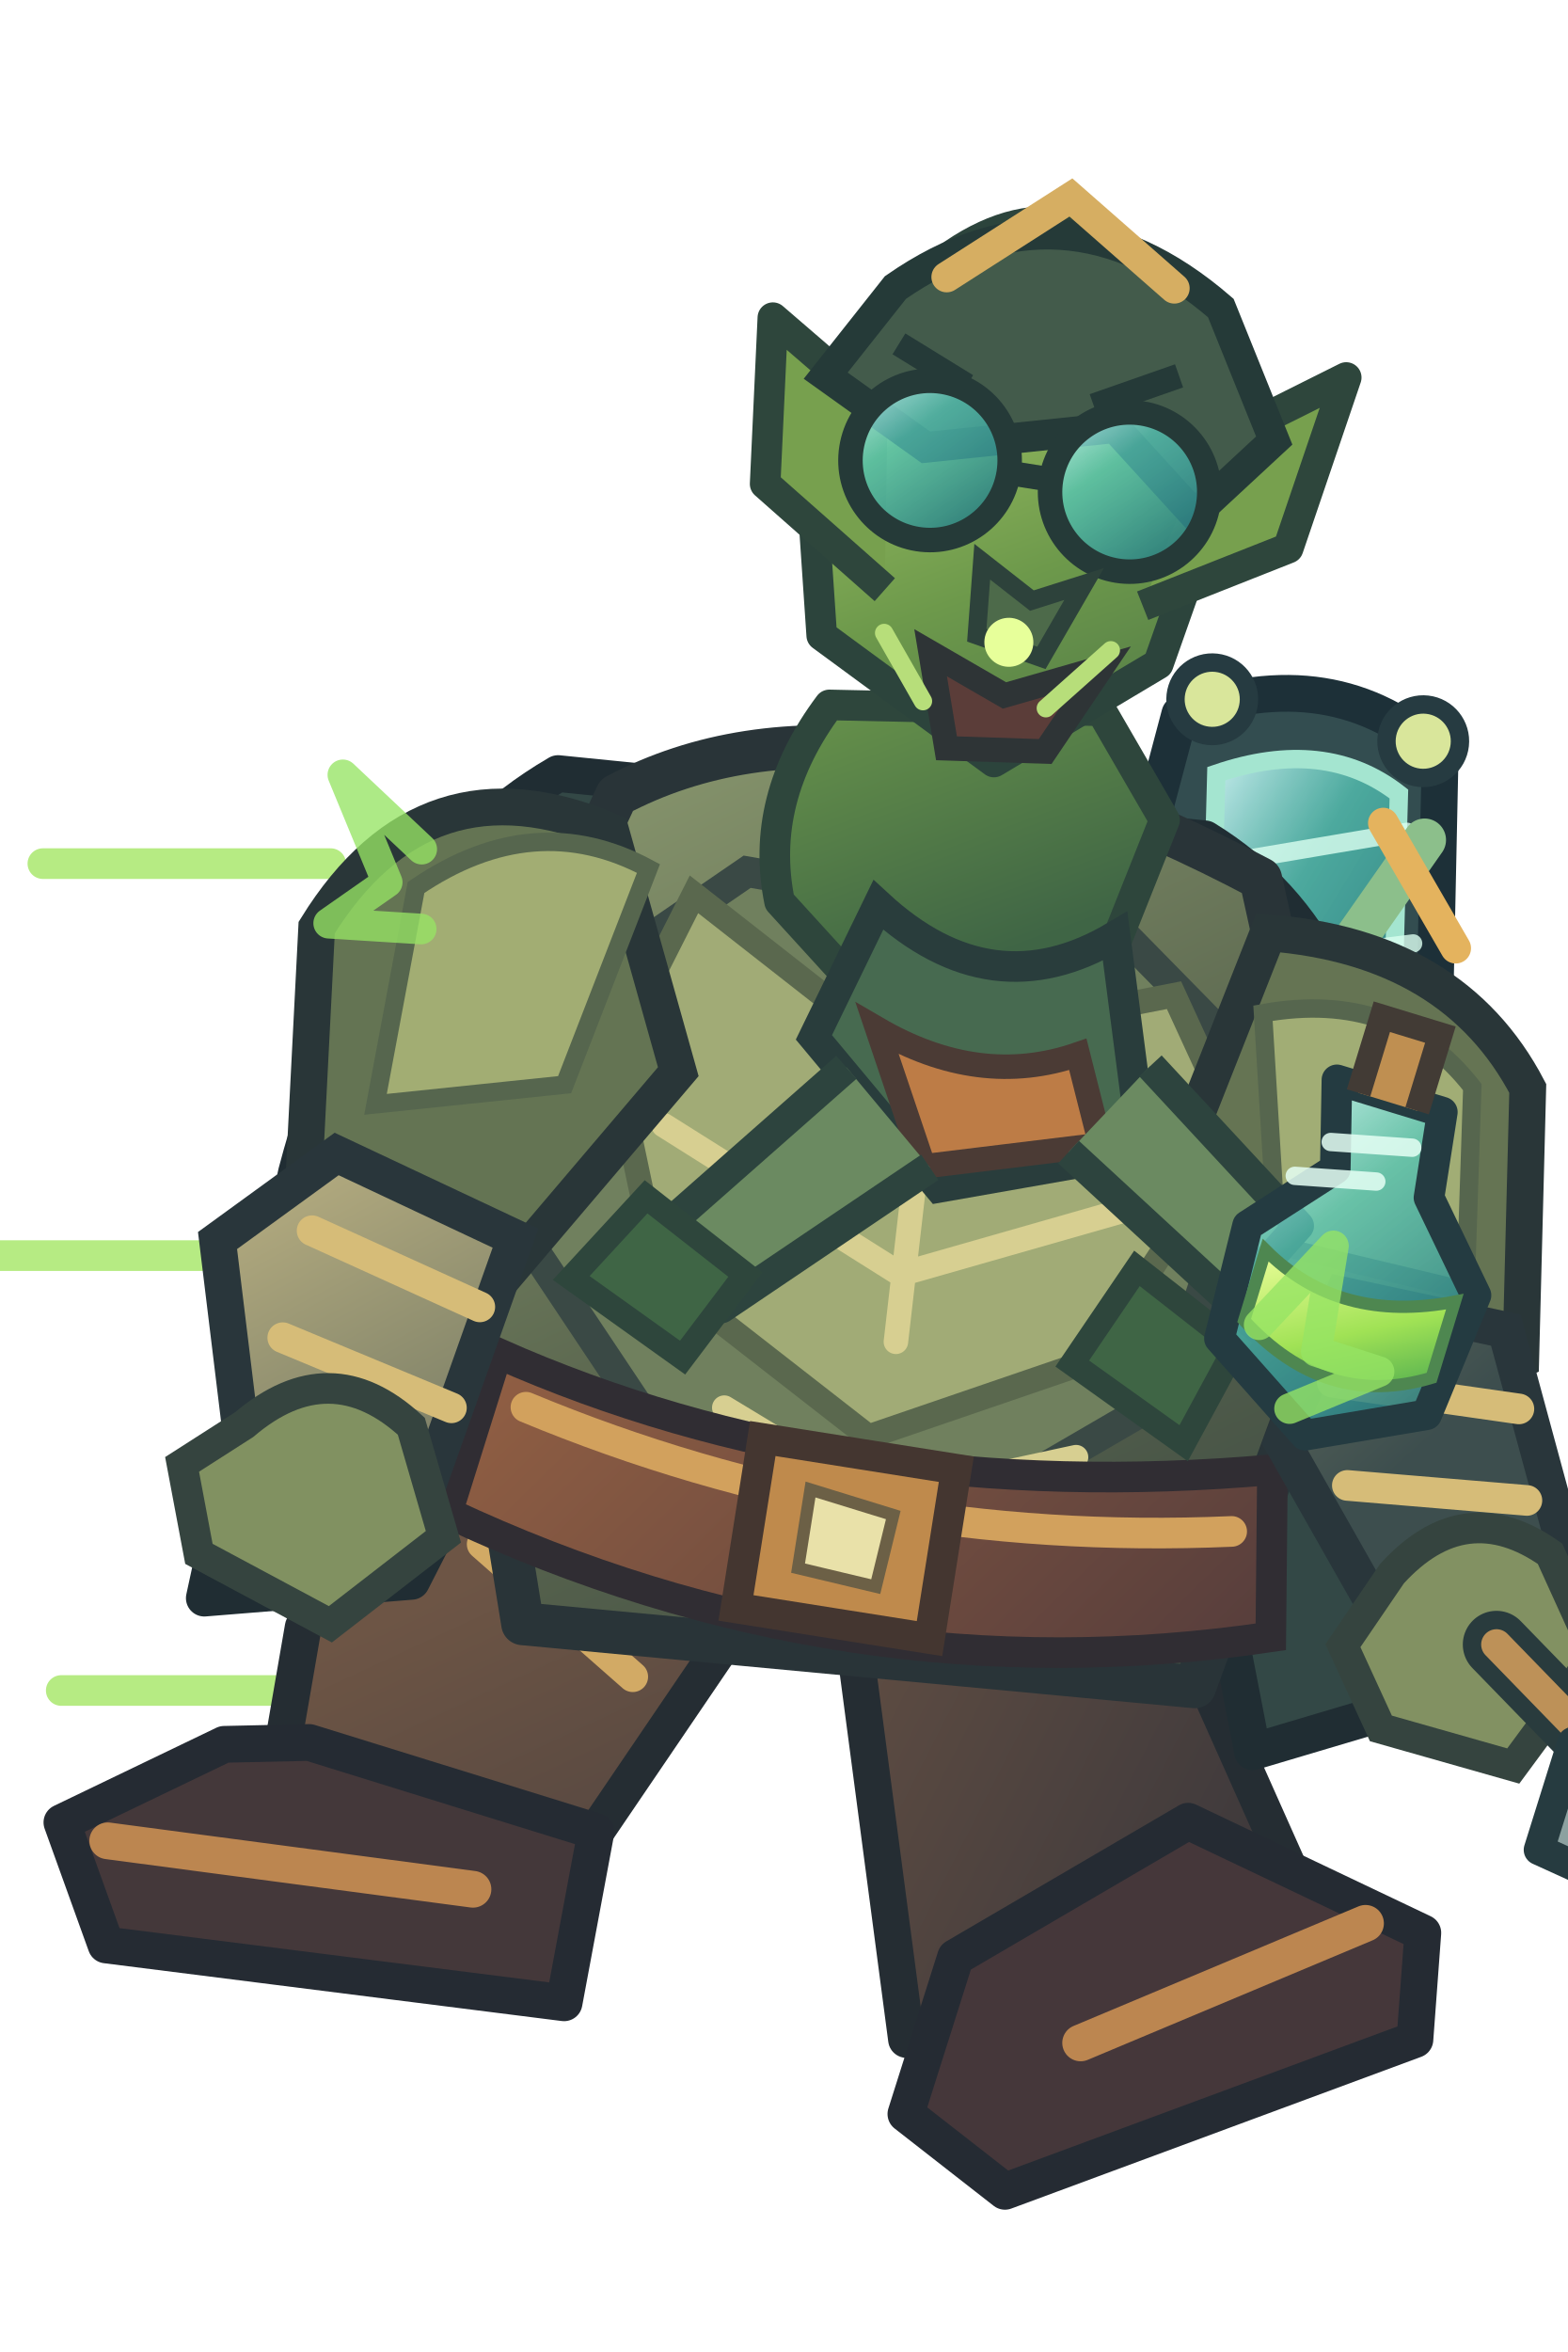
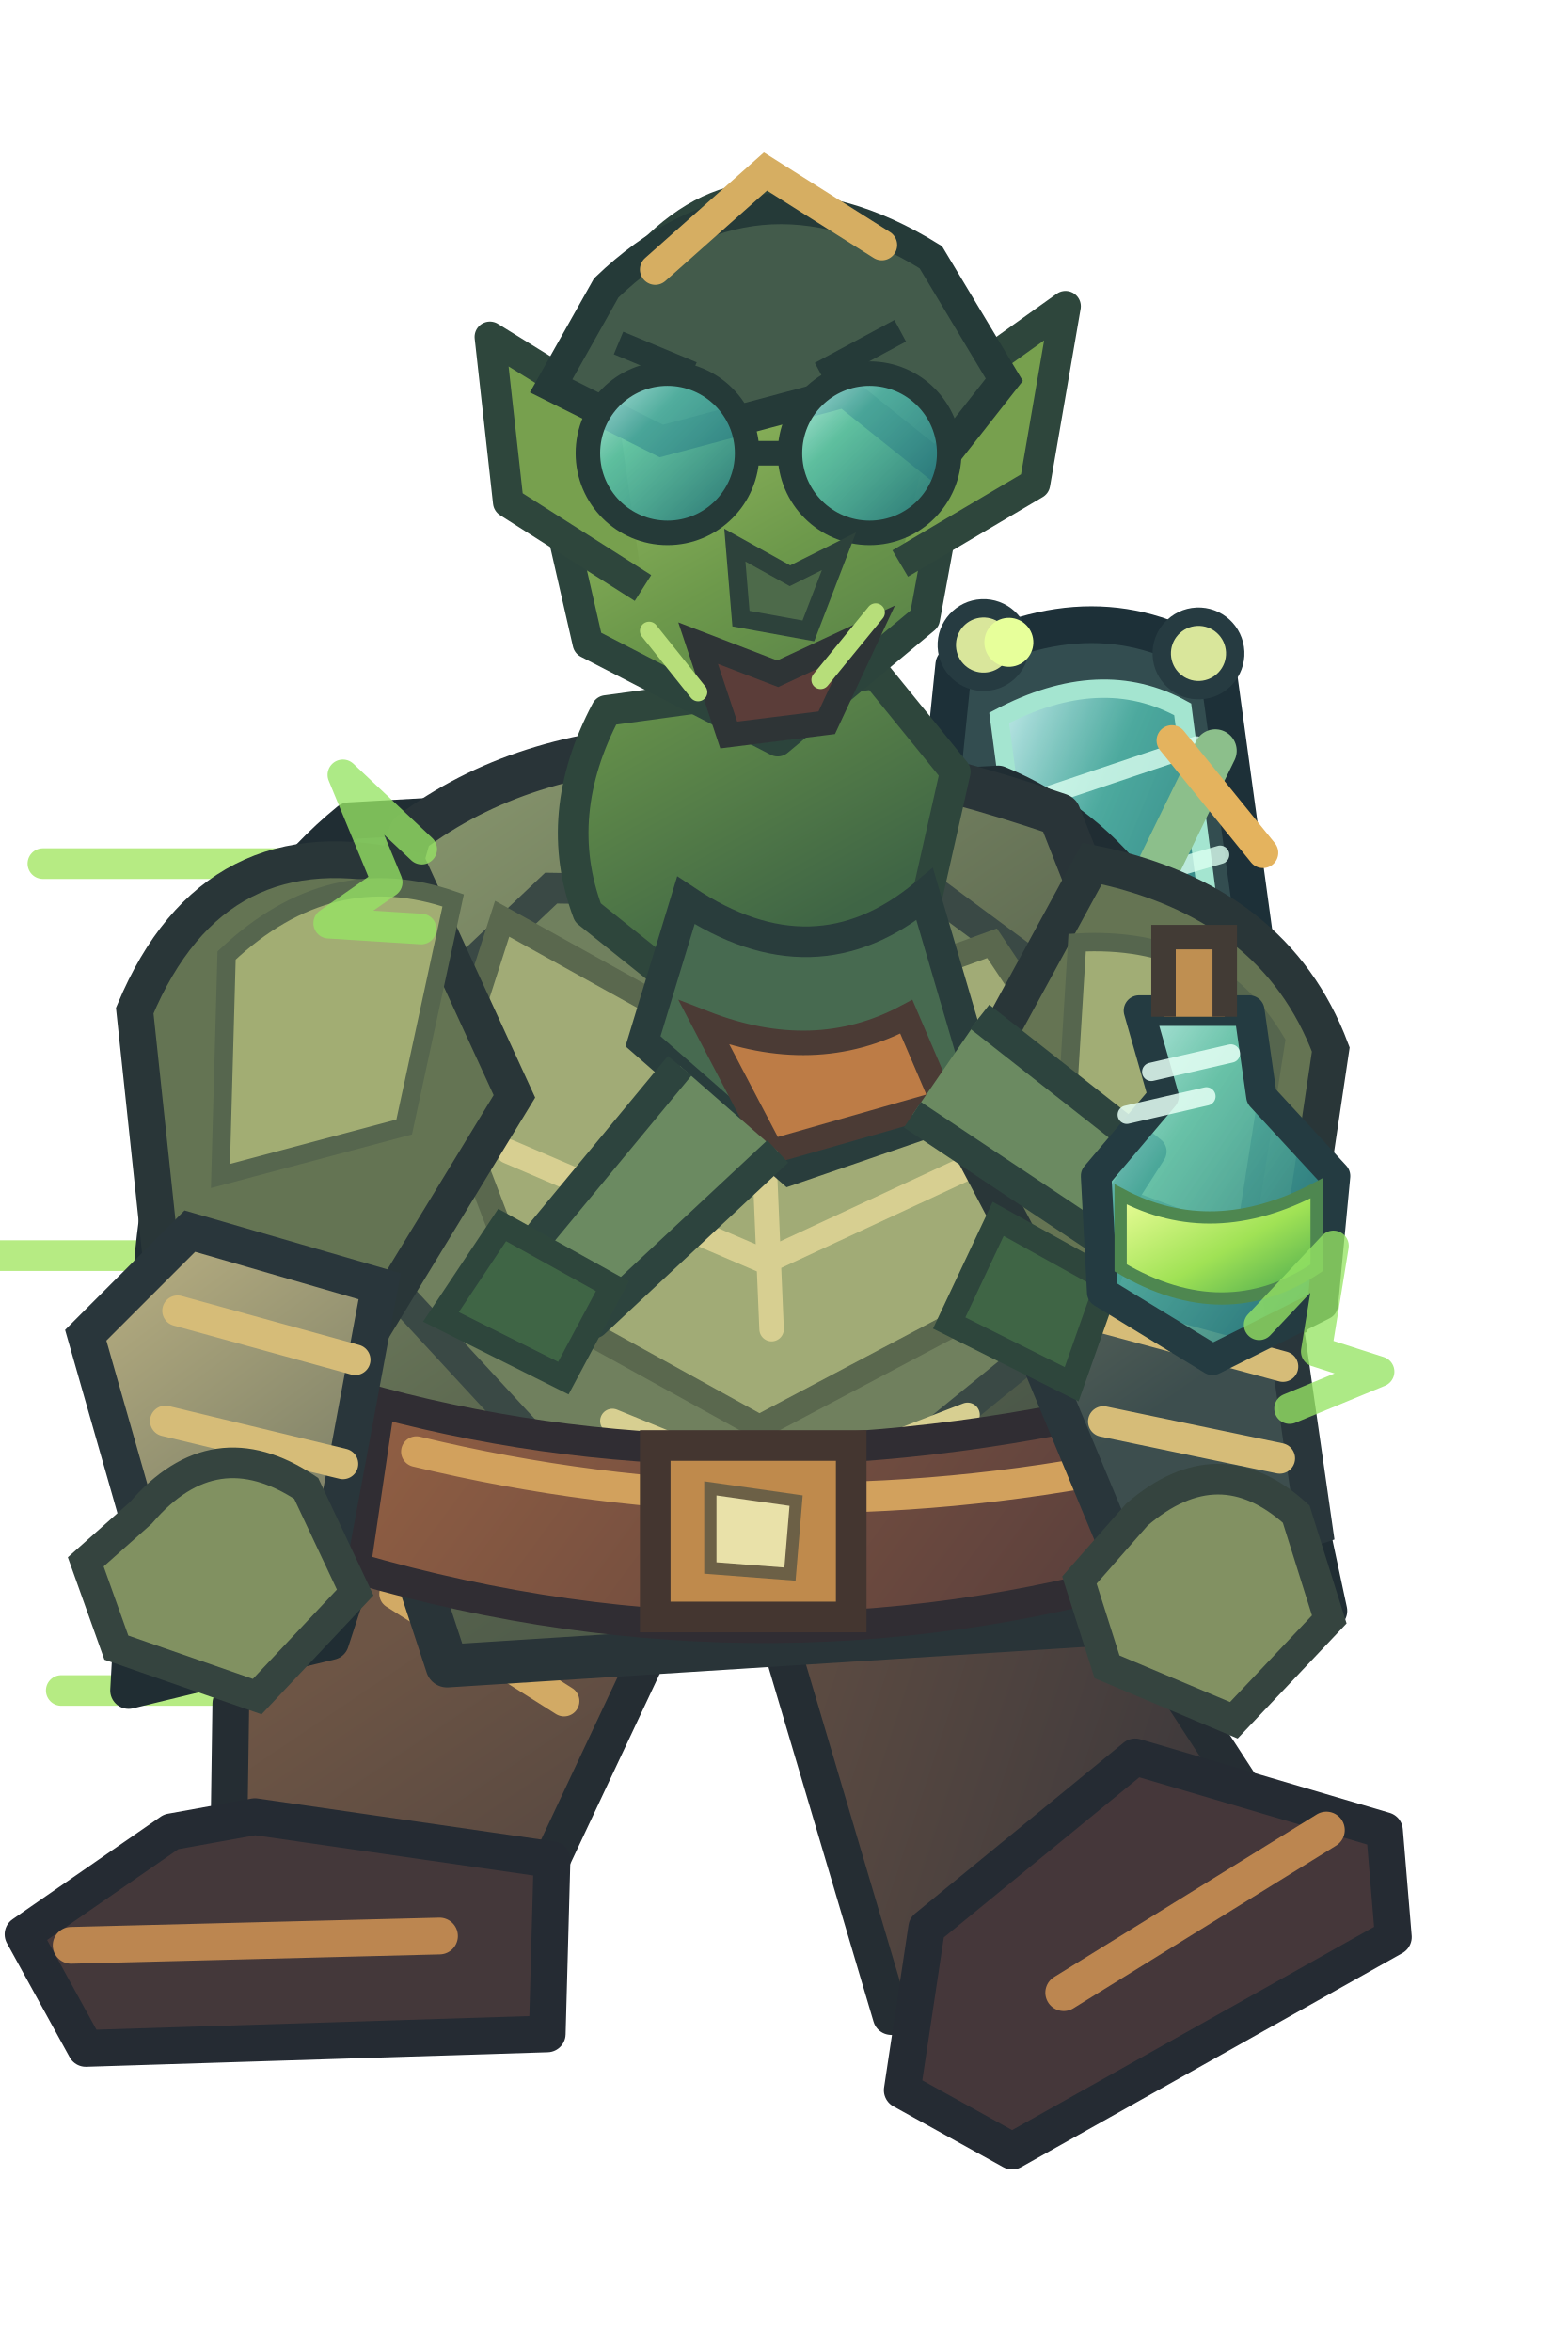
<svg xmlns="http://www.w3.org/2000/svg" width="256" height="384" viewBox="0 0 256 384" fill="none">
  <defs>
    <linearGradient id="scavOgre" x1="61" y1="126" x2="196" y2="322" gradientUnits="userSpaceOnUse">
      <stop stop-color="#8c9a70" />
      <stop offset=".46" stop-color="#59654e" />
      <stop offset="1" stop-color="#303d3d" />
    </linearGradient>
    <linearGradient id="scavGoblin" x1="104" y1="44" x2="159" y2="143" gradientUnits="userSpaceOnUse">
      <stop stop-color="#b1d26e" />
      <stop offset=".5" stop-color="#6d994b" />
      <stop offset="1" stop-color="#3f6545" />
    </linearGradient>
    <linearGradient id="scavLeather" x1="60" y1="216" x2="198" y2="318" gradientUnits="userSpaceOnUse">
      <stop stop-color="#986344" />
      <stop offset="1" stop-color="#46343a" />
    </linearGradient>
    <linearGradient id="scavMetal" x1="93" y1="123" x2="183" y2="243" gradientUnits="userSpaceOnUse">
      <stop stop-color="#d1c28c" />
      <stop offset=".45" stop-color="#8c8c6e" />
      <stop offset="1" stop-color="#3d4e4e" />
    </linearGradient>
    <linearGradient id="scavGlass" x1="0" y1="0" x2="1" y2="1">
      <stop stop-color="#d8ffff" stop-opacity=".9" />
      <stop offset=".35" stop-color="#55c8b8" stop-opacity=".75" />
      <stop offset="1" stop-color="#1a6570" stop-opacity=".9" />
    </linearGradient>
    <linearGradient id="scavAcid" x1="0" y1="0" x2="1" y2="1">
      <stop stop-color="#efff9c" />
      <stop offset=".55" stop-color="#a0e255" />
      <stop offset="1" stop-color="#45a54f" />
    </linearGradient>
    <linearGradient id="scavBoot" x1="70" y1="291" x2="184" y2="374" gradientUnits="userSpaceOnUse">
      <stop stop-color="#6d5545" />
      <stop offset="1" stop-color="#303139" />
    </linearGradient>
  </defs>
  <g id="hero-motion" transform="translate(-5 -3)">
    <g id="pose-speed-trails">
      <path d="M12 144h47M5 208h41M15 279h36" fill="none" stroke="#b6eb83" stroke-width="5" stroke-linecap="round" stroke-linejoin="round" />
    </g>
-     <g id="hero-body" transform="rotate(9 128 350)">
+     <g id="hero-body" transform="rotate(0 128 350)">
      <g id="chemical-tank" transform="rotate(-2.66667 174 181)">
        <path d="M164 111q24-12 43 2l7 78-41 15-18-35z" fill="#334d50" stroke="#1d3038" stroke-width="6" stroke-linejoin="round" />
        <path d="M171 120q17-8 30 0l5 60-29 11z" fill="url(#scavGlass)" stroke="#a4e5d0" stroke-width="3" />
        <path d="m175 134 28-8m-26 25 29-7m-27 28 30-7" stroke="#dbfff0" stroke-width="3" stroke-linecap="round" opacity=".8" />
        <path d="m169 174-35-53m43 59 29-53" fill="none" stroke="#8cbf8b" stroke-width="7" stroke-linecap="round" />
        <path d="m137 121-14 23m76-19 14 19" stroke="#e4b35e" stroke-width="5" stroke-linecap="round" />
        <circle cx="169" cy="108" r="6" fill="#d9e69b" stroke="#263b41" stroke-width="3" />
        <circle cx="204" cy="111" r="6" fill="#d9e69b" stroke="#263b41" stroke-width="3" />
      </g>
      <g id="pose-left-leg" transform="rotate(20 116 261)">
        <path d="M73 248 117 256l-7 77-40 18-16-46z" fill="url(#scavBoot)" stroke="#252d33" stroke-width="6" stroke-linejoin="round" />
        <path d="M64 321 112 311l9 27-70 28-16-14 17-24z" fill="#44383a" stroke="#252b33" stroke-width="6" stroke-linejoin="round" />
        <path d="M43 351 99 329" stroke="#bc8650" stroke-width="6" stroke-linecap="round" />
        <path d="M73 279 105 286" stroke="#d2aa65" stroke-width="5" stroke-linecap="round" />
      </g>
      <g id="pose-right-leg" transform="rotate(-18 140 261)">
        <path d="M130 255 176 247l18 67-26 35-40-17z" fill="url(#scavBoot)" stroke="#252d33" stroke-width="6" stroke-linejoin="round" />
        <path d="M138 320 179 304l35 24-4 17-70 14-14-15z" fill="#45373a" stroke="#252b33" stroke-width="6" stroke-linejoin="round" />
        <path d="M156 337l49 -12" stroke="#bc8650" stroke-width="6" stroke-linecap="round" />
        <path d="M152 267l25 -8" stroke="#d2aa65" stroke-width="5" stroke-linecap="round" />
      </g>
      <path d="M62 137q-27 22-32 71l-4 71 33-8 15-46 109 8 16 44 23-11-18-84q-7-39-36-51z" fill="#334846" stroke="#202d33" stroke-width="6" stroke-linejoin="round" />
      <path d="M72 139q36-27 106-3l24 61-14 71-110 7-24-73z" fill="url(#scavOgre)" stroke="#293438" stroke-width="7" stroke-linejoin="round" />
      <path d="m76 166 19-18 63 1 27 20-9 53-27 22-57-6-24-26z" fill="#70805e" stroke="#3a4945" stroke-width="5" />
      <path d="m87 153 36 20 44-16 14 21-18 40-34 18-38-21-13-34z" fill="#a1ab76" stroke="#5a684e" stroke-width="4" />
      <path d="m129 173 2 47m-43-29 42 18 43-20m-68 46 27 11 31-12" stroke="#d7cf91" stroke-width="4" stroke-linecap="round" />
      <path d="M67 232q60 16 128-1l4 27q-67 21-136 1z" fill="url(#scavLeather)" stroke="#302d33" stroke-width="5" />
      <path d="M73 240q58 14 117 2" stroke="#d2a15d" stroke-width="5" stroke-linecap="round" />
      <path d="M112 239h32v28h-32z" fill="#bf8a4c" stroke="#443630" stroke-width="5" />
      <path d="m121 246 14 2-1 12-13-1z" fill="#e9e1a9" stroke="#6c6046" stroke-width="2" />
      <path d="M72 145q-32-8-45 23l5 47 32 8 25-41z" fill="#647453" stroke="#293638" stroke-width="6" />
      <path d="M42 159q17-16 37-9l-8 37-30 8z" fill="#a2ad73" stroke="#56664e" stroke-width="3" />
      <path d="M36 204 67 213l-8 43-32-7-8-28z" fill="url(#scavMetal)" stroke="#29363b" stroke-width="6" />
      <path d="m34 217 29 8m-31 10 29 7" stroke="#d6bc78" stroke-width="5" stroke-linecap="round" />
-       <g id="pose-swing-arm" transform="rotate(-14 184 154)">
+       <g id="pose-swing-arm" transform="rotate(2 184 154)">
        <path d="M183 144q30 5 40 29l-5 44-32 11-24-42z" fill="#657453" stroke="#293638" stroke-width="6" />
        <path d="M181 157q22-2 33 15l-4 33-30-10z" fill="#a1ad75" stroke="#56664e" stroke-width="3" />
        <path d="M190 204 216 212l7 39-29 11-16-35z" fill="url(#scavMetal)" stroke="#29363b" stroke-width="6" />
        <path d="m187 218 30 7m-29 10 29 5" stroke="#d6bc78" stroke-width="5" stroke-linecap="round" />
        <path d="M194 250q13-12 26-1l6 17-15 17-21-8-5-14z" fill="#829162" stroke="#35443f" stroke-width="5" />
-         <g id="pose-melee-weapon">
+         <g id="pose-melee-weapon" opacity="0">
          <path d="M210 263l22 27" fill="none" stroke="#293b3d" stroke-width="11" stroke-linecap="round" stroke-linejoin="round" />
          <path d="M210 263l22 27" fill="none" stroke="#bd9158" stroke-width="5" stroke-linecap="round" stroke-linejoin="round" />
          <path d="M221 280l21 -8 11 20-16 18-23-13z" fill="#8ca1a0" stroke="#263b40" stroke-width="5" stroke-linejoin="round" />
          <path d="M225 289l17 -4" fill="none" stroke="#e4ecce" stroke-width="3" stroke-linecap="round" stroke-linejoin="round" />
        </g>
      </g>
      <path d="M28 250q12-14 27-4l8 17-16 17-23-8-5-14z" fill="#819161" stroke="#35443f" stroke-width="5" />
      <path d="M104 119q-9 17-3 33l20 16 33-8 7-31-13-16z" fill="url(#scavGoblin)" stroke="#2e463c" stroke-width="5" stroke-linejoin="round" />
      <path d="M117 150q21 14 39-1l10 34-32 11-24-21z" fill="#476a50" stroke="#293d3c" stroke-width="5" />
      <path d="M120 170q18 7 33-1l6 14-28 8z" fill="#bd7c46" stroke="#4b3b35" stroke-width="4" />
      <path d="m116 177-24 29 10 13 30-28m33-22 28 22-9 14-30-20" fill="#6b8a61" stroke="#2d443e" stroke-width="5" stroke-linejoin="round" />
      <path d="m87 203 18 10-8 15-20-10z" fill="url(#scavGoblin)" stroke="#2e463c" stroke-width="4" />
      <path d="m168 202 18 10-6 17-20-10z" fill="url(#scavGoblin)" stroke="#2e463c" stroke-width="4" />
      <path d="M108 48q18-22 39-6l16 24-7 38-24 20-31-16-8-35z" fill="url(#scavGoblin)" stroke="#2c443c" stroke-width="5" stroke-linejoin="round" />
      <path d="m106 71-21-13 3 27 22 14m48-31 21-15-5 29-22 13" fill="#77a04e" stroke="#2e463c" stroke-width="5" stroke-linejoin="round" />
      <path d="m104 50q24-23 53-5l12 20-11 14-15-12-30 8-18-9z" fill="#435b4b" stroke="#253a38" stroke-width="5" />
      <path d="m112 47 18-16 19 12" stroke="#d6ae62" stroke-width="5" stroke-linecap="round" />
      <g stroke="#253a38" stroke-width="4">
        <circle cx="114" cy="77" r="13" fill="url(#scavGlass)" />
        <circle cx="147" cy="77" r="13" fill="url(#scavGlass)" />
        <path d="M127 77h7m-28-18 12 5m21 0 13-7" fill="none" />
      </g>
      <path d="m125 92 9 5 8-4-5 13-11-2z" fill="#4d6a4a" stroke="#2d423b" stroke-width="3" />
      <path d="m119 108 13 5 15-7-7 15-16 2z" fill="#5b3d39" stroke="#2e3436" stroke-width="4" />
      <path d="m111 106 8 10m29-13-9 11" stroke="#b7de7a" stroke-width="3" stroke-linecap="round" />
-       <g id="hero-weapon" transform="rotate(8 204 199)">
+       <g id="hero-weapon" opacity="1">
        <path d="M191 168h18l2 14 12 13-2 21-18 9-18-11-1-19 11-13z" fill="url(#scavGlass)" stroke="#243b41" stroke-width="5" stroke-linejoin="round" />
        <path d="M195 169v-13h10v13" fill="#bf8f51" stroke="#423b35" stroke-width="4" />
        <path d="M188 198q15 8 32-1v13q-15 10-32 0z" fill="url(#scavAcid)" stroke="#4e8750" stroke-width="2">
          </path>
        <path d="m193 178 13-3m-17 10 13-3" stroke="#e5fff5" stroke-width="3" stroke-linecap="round" opacity=".85" />
      </g>
    </g>
    <g id="hero-accessory" transform="rotate(-4 128 199)">
      <circle cx="176" cy="111" r="4" fill="#e7ff9a">
        </circle>
      <path d="m78 138-12-13 6 18-10 6 15 2m132 74 13-12-4 17 10 4-15 5" stroke="#96e464" stroke-width="5" stroke-linecap="round" stroke-linejoin="round" opacity=".78" />
    </g>
  </g>
</svg>
